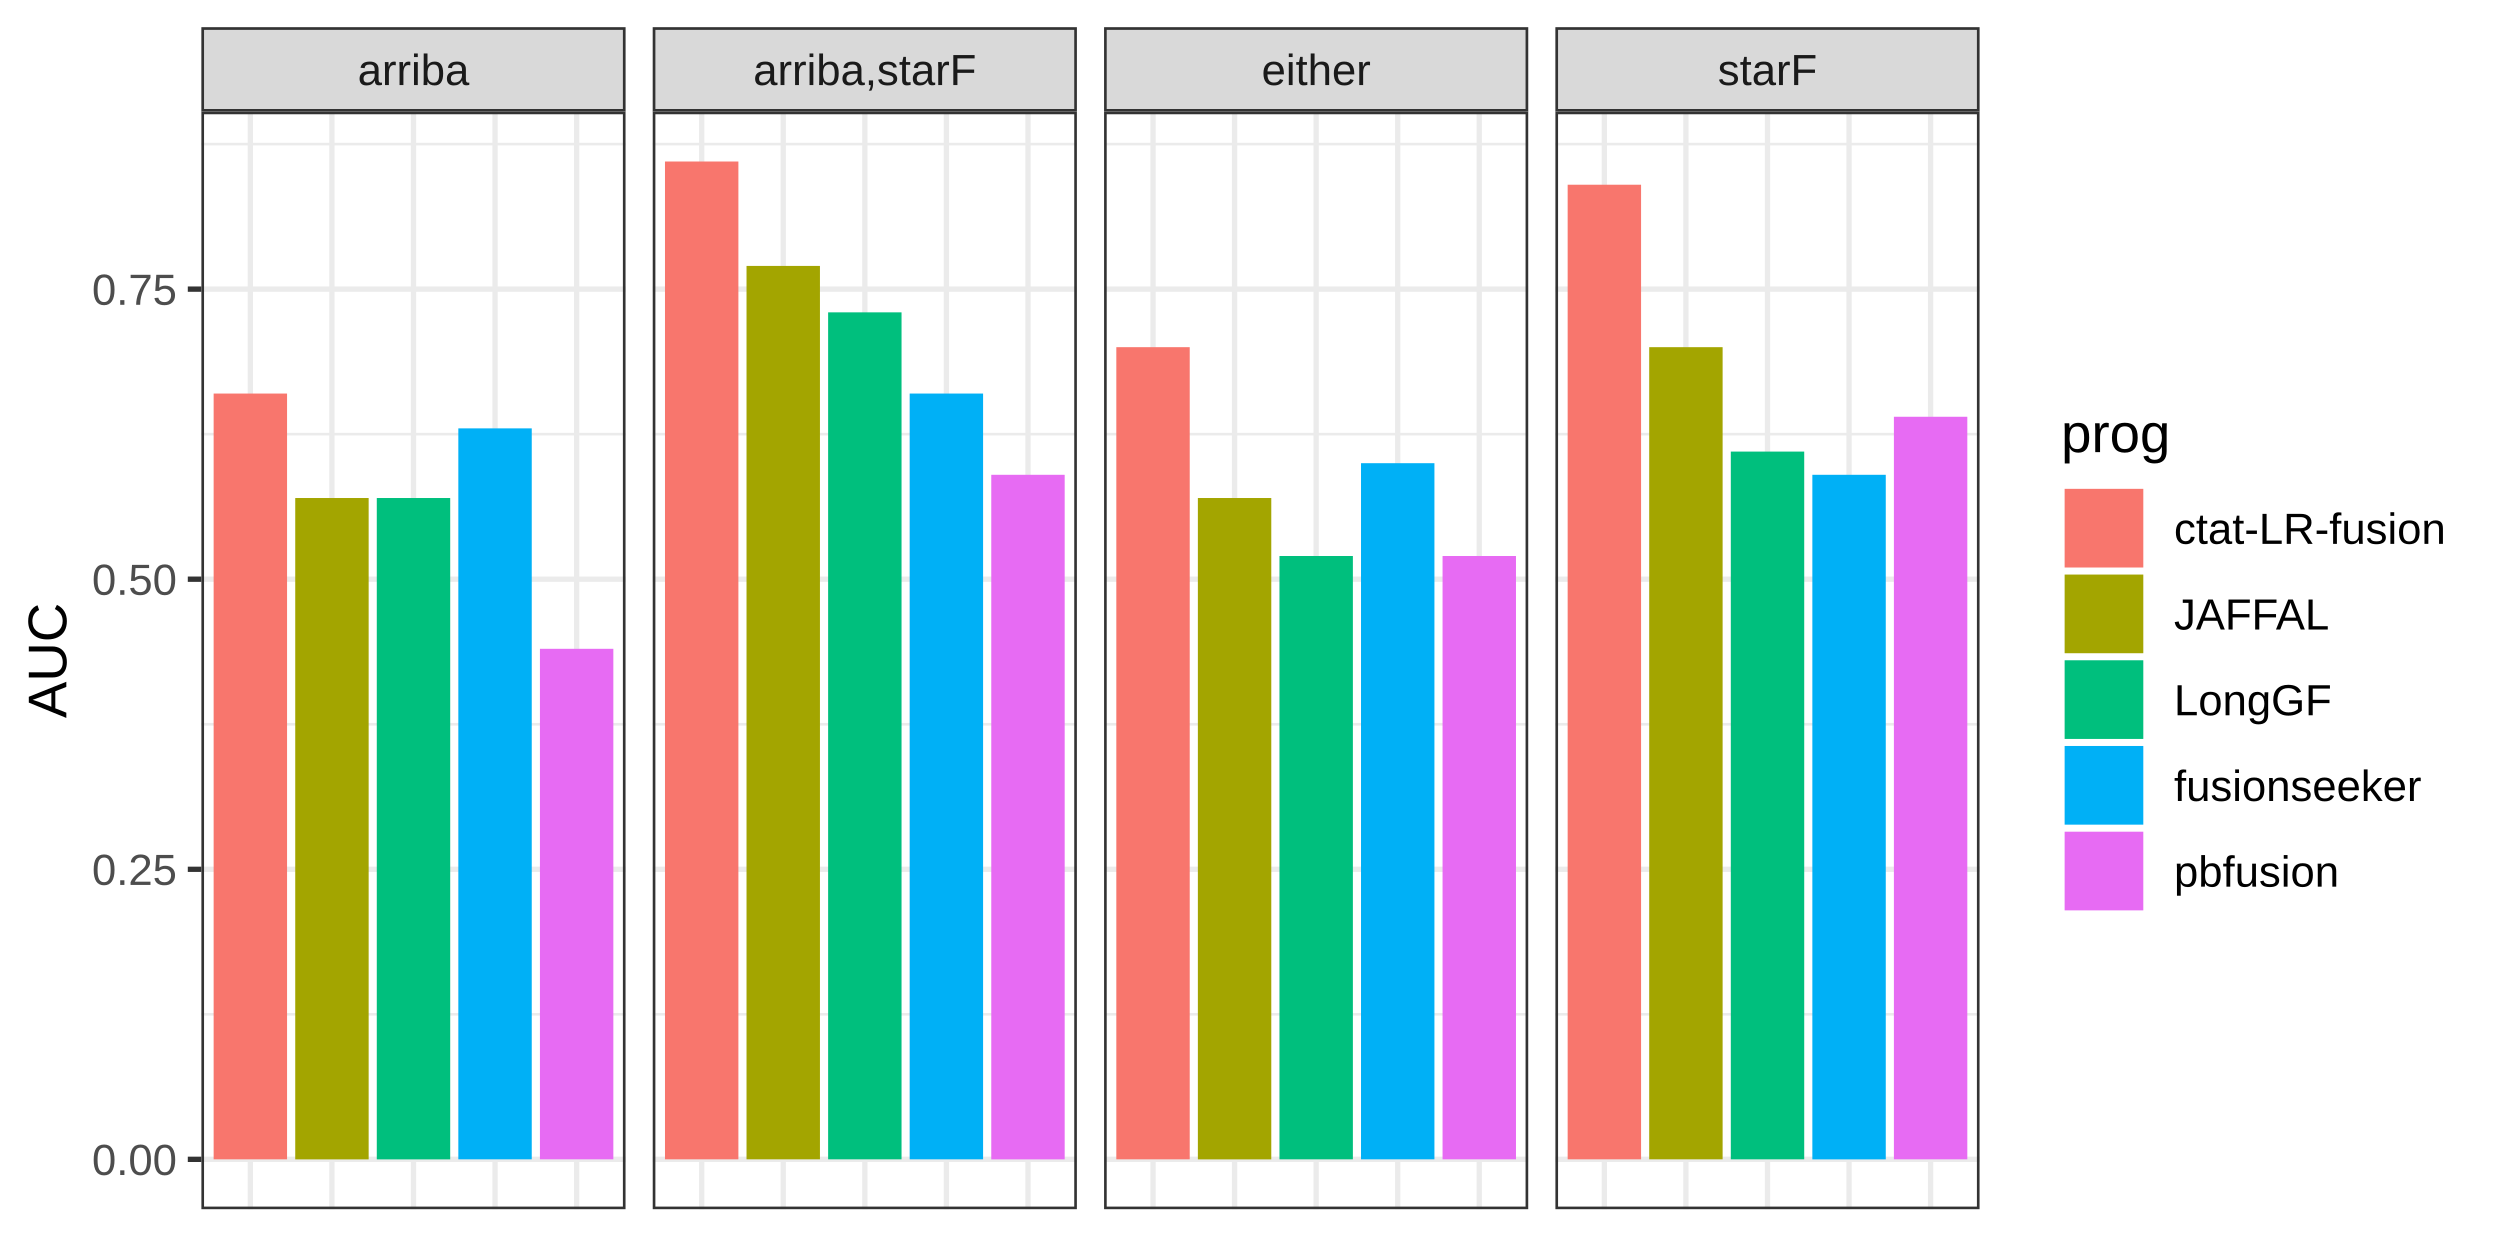
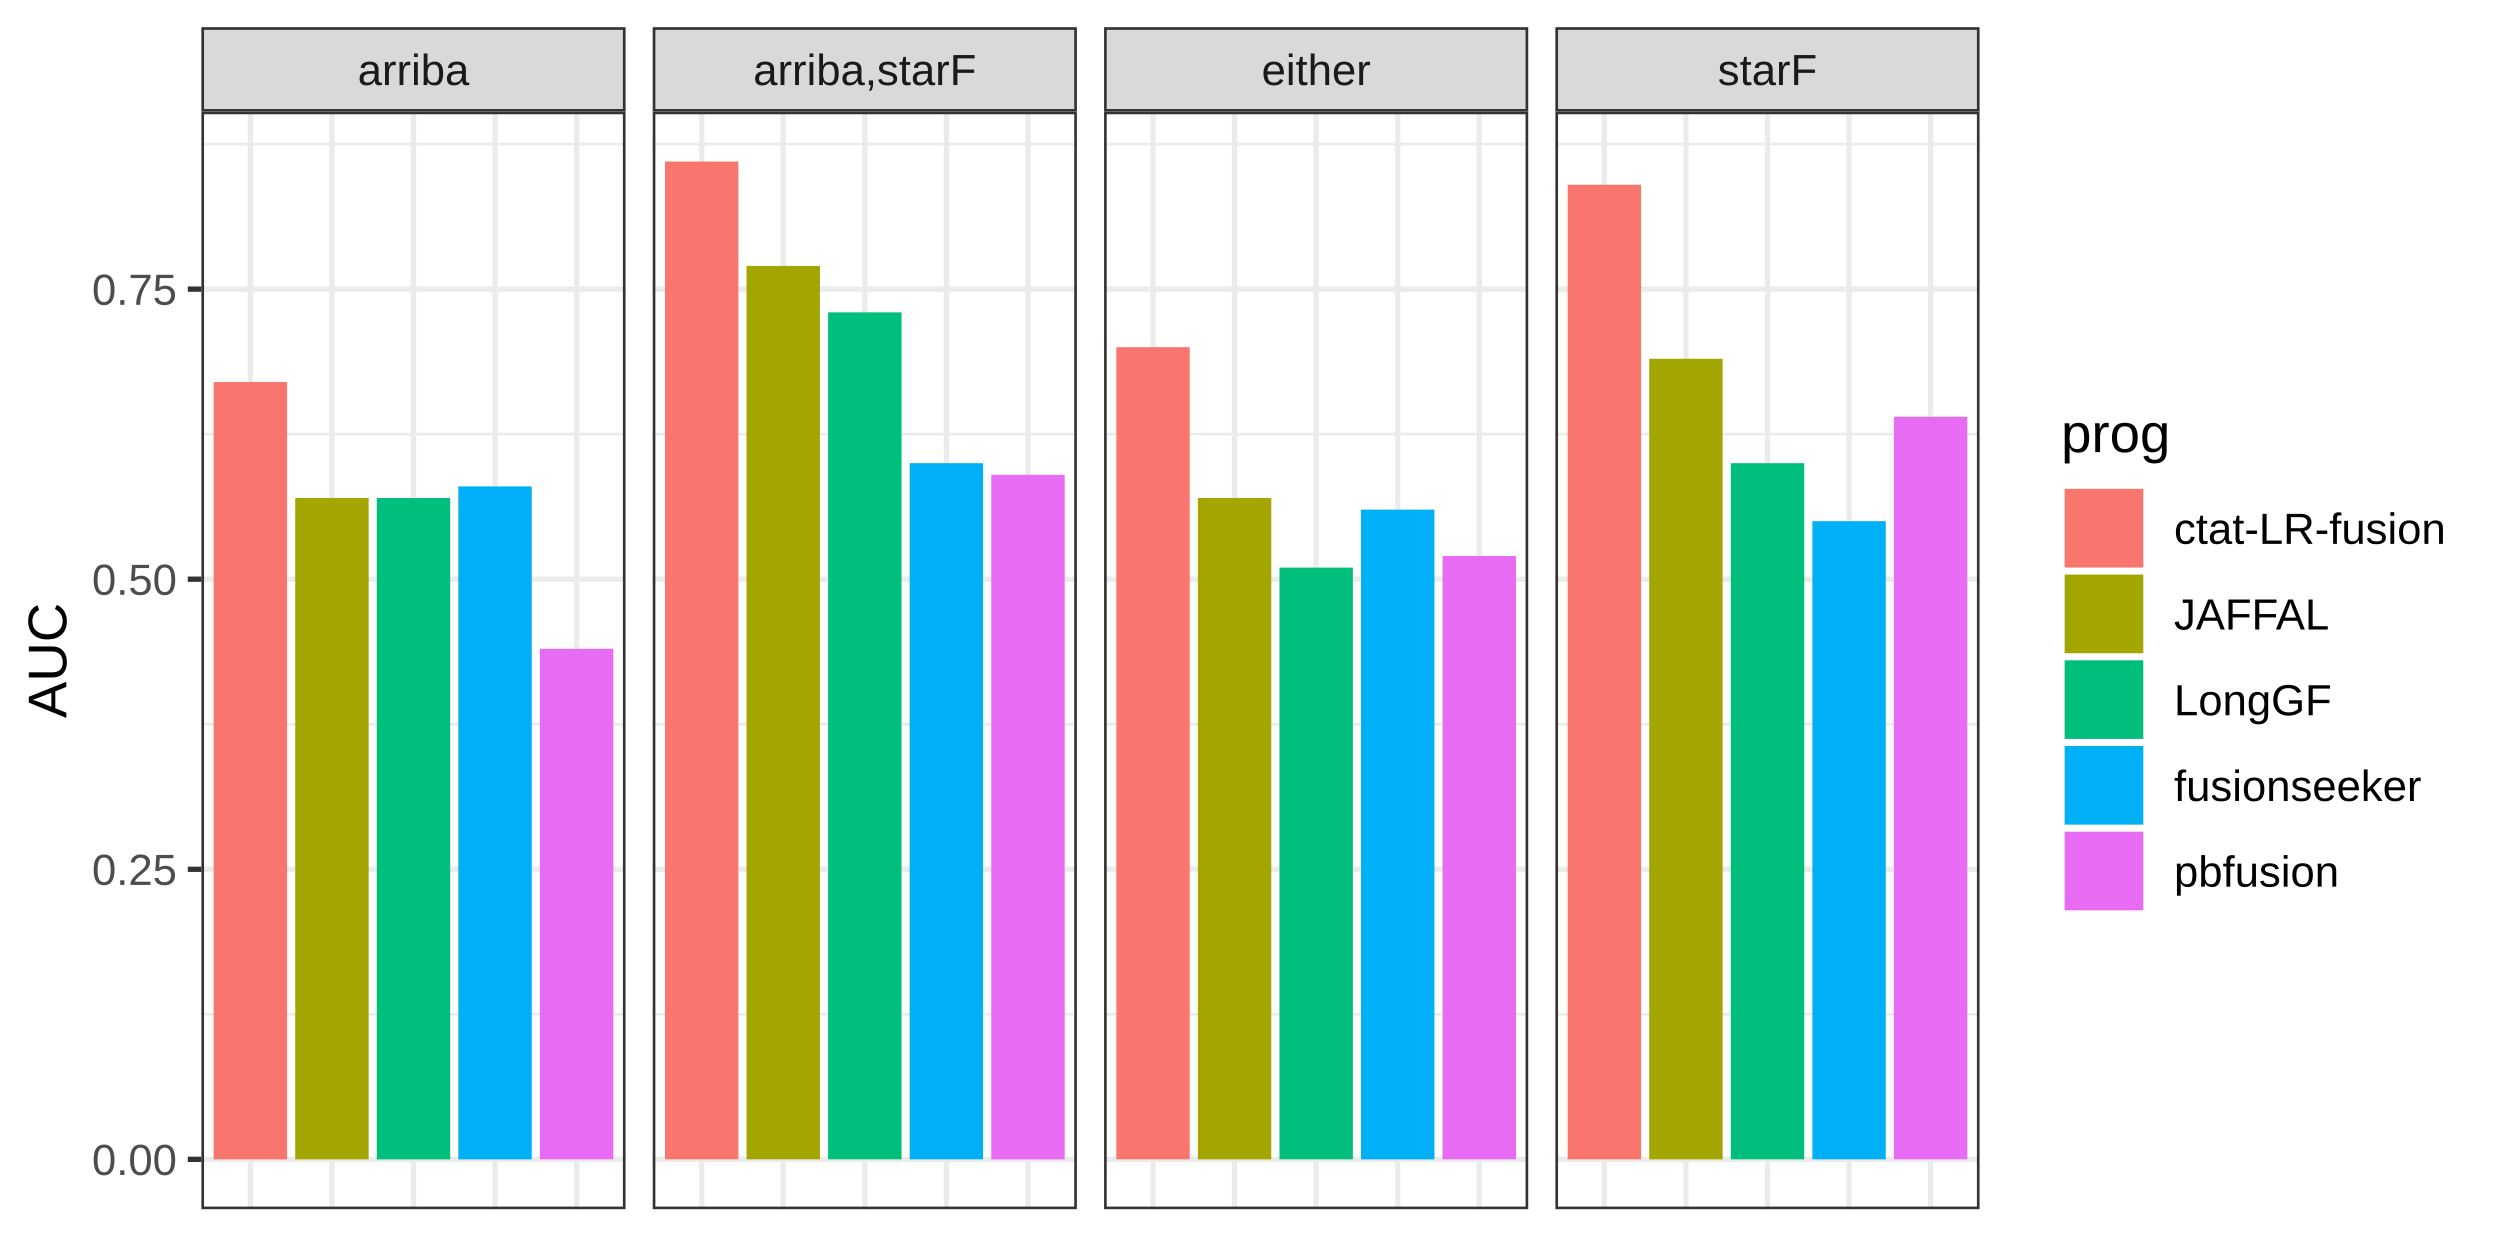
<svg xmlns="http://www.w3.org/2000/svg" class="svglite" width="504.00pt" height="252.00pt" viewBox="0 0 504.00 252.00">
  <defs>
    <style type="text/css">
    .svglite line, .svglite polyline, .svglite polygon, .svglite path, .svglite rect, .svglite circle {
      fill: none;
      stroke: #000000;
      stroke-linecap: round;
      stroke-linejoin: round;
      stroke-miterlimit: 10.00;
    }
    .svglite text {
      white-space: pre;
    }
  </style>
  </defs>
  <rect width="100%" height="100%" style="stroke: none; fill: #FFFFFF;" />
  <defs>
    <clipPath id="cpMC4wMHw1MDQuMDB8MC4wMHwyNTIuMDA=">
      <rect x="0.00" y="0.00" width="504.00" height="252.00" />
    </clipPath>
  </defs>
  <g clip-path="url(#cpMC4wMHw1MDQuMDB8MC4wMHwyNTIuMDA=)">
    <rect x="0.00" y="0.00" width="504.00" height="252.00" style="stroke-width: 1.07; stroke: #FFFFFF; fill: #FFFFFF;" />
  </g>
  <defs>
    <clipPath id="cpNDAuNjB8MTI2LjExfDIyLjUwfDI0My43OA==">
      <rect x="40.60" y="22.50" width="85.51" height="221.28" />
    </clipPath>
  </defs>
  <g clip-path="url(#cpNDAuNjB8MTI2LjExfDIyLjUwfDI0My43OA==)">
    <rect x="40.60" y="22.50" width="85.51" height="221.28" style="stroke-width: 1.07; stroke: none; fill: #FFFFFF;" />
    <polyline points="40.60,204.48 126.11,204.48 " style="stroke-width: 0.53; stroke: #EBEBEB; stroke-linecap: butt;" />
    <polyline points="40.60,146.01 126.11,146.01 " style="stroke-width: 0.53; stroke: #EBEBEB; stroke-linecap: butt;" />
    <polyline points="40.60,87.53 126.11,87.53 " style="stroke-width: 0.53; stroke: #EBEBEB; stroke-linecap: butt;" />
    <polyline points="40.60,29.05 126.11,29.05 " style="stroke-width: 0.53; stroke: #EBEBEB; stroke-linecap: butt;" />
    <polyline points="40.60,233.72 126.11,233.72 " style="stroke-width: 1.07; stroke: #EBEBEB; stroke-linecap: butt;" />
    <polyline points="40.60,175.25 126.11,175.25 " style="stroke-width: 1.07; stroke: #EBEBEB; stroke-linecap: butt;" />
    <polyline points="40.60,116.77 126.11,116.77 " style="stroke-width: 1.07; stroke: #EBEBEB; stroke-linecap: butt;" />
    <polyline points="40.60,58.29 126.11,58.29 " style="stroke-width: 1.07; stroke: #EBEBEB; stroke-linecap: butt;" />
    <polyline points="50.47,243.78 50.47,22.50 " style="stroke-width: 1.07; stroke: #EBEBEB; stroke-linecap: butt;" />
    <polyline points="66.91,243.78 66.91,22.50 " style="stroke-width: 1.07; stroke: #EBEBEB; stroke-linecap: butt;" />
    <polyline points="83.36,243.78 83.36,22.50 " style="stroke-width: 1.07; stroke: #EBEBEB; stroke-linecap: butt;" />
    <polyline points="99.80,243.78 99.80,22.50 " style="stroke-width: 1.07; stroke: #EBEBEB; stroke-linecap: butt;" />
    <polyline points="116.25,243.78 116.25,22.50 " style="stroke-width: 1.07; stroke: #EBEBEB; stroke-linecap: butt;" />
-     <rect x="43.07" y="79.34" width="14.80" height="154.38" style="stroke-width: 1.07; stroke: none; stroke-linecap: butt; stroke-linejoin: miter; fill: #F8766D;" />
-     <rect x="92.40" y="86.36" width="14.80" height="147.36" style="stroke-width: 1.07; stroke: none; stroke-linecap: butt; stroke-linejoin: miter; fill: #00B0F6;" />
+     <rect x="43.07" y="77.01" width="14.80" height="156.72" style="stroke-width: 1.07; stroke: none; stroke-linecap: butt; stroke-linejoin: miter; fill: #F8766D;" />
+     <rect x="92.40" y="98.06" width="14.80" height="135.67" style="stroke-width: 1.07; stroke: none; stroke-linecap: butt; stroke-linejoin: miter; fill: #00B0F6;" />
    <rect x="59.52" y="100.40" width="14.80" height="133.33" style="stroke-width: 1.07; stroke: none; stroke-linecap: butt; stroke-linejoin: miter; fill: #A3A500;" />
    <rect x="75.96" y="100.40" width="14.80" height="133.33" style="stroke-width: 1.07; stroke: none; stroke-linecap: butt; stroke-linejoin: miter; fill: #00BF7D;" />
    <rect x="108.85" y="130.80" width="14.80" height="102.92" style="stroke-width: 1.07; stroke: none; stroke-linecap: butt; stroke-linejoin: miter; fill: #E76BF3;" />
    <rect x="40.60" y="22.50" width="85.51" height="221.28" style="stroke-width: 1.07; stroke: #333333;" />
  </g>
  <g clip-path="url(#cpMC4wMHw1MDQuMDB8MC4wMHwyNTIuMDA=)">
</g>
  <defs>
    <clipPath id="cpMTMxLjU5fDIxNy4xMHwyMi41MHwyNDMuNzg=">
      <rect x="131.59" y="22.50" width="85.51" height="221.28" />
    </clipPath>
  </defs>
  <g clip-path="url(#cpMTMxLjU5fDIxNy4xMHwyMi41MHwyNDMuNzg=)">
    <rect x="131.59" y="22.50" width="85.51" height="221.28" style="stroke-width: 1.07; stroke: none; fill: #FFFFFF;" />
    <polyline points="131.59,204.48 217.10,204.48 " style="stroke-width: 0.53; stroke: #EBEBEB; stroke-linecap: butt;" />
    <polyline points="131.59,146.01 217.10,146.01 " style="stroke-width: 0.53; stroke: #EBEBEB; stroke-linecap: butt;" />
    <polyline points="131.59,87.53 217.10,87.53 " style="stroke-width: 0.53; stroke: #EBEBEB; stroke-linecap: butt;" />
    <polyline points="131.59,29.05 217.10,29.05 " style="stroke-width: 0.53; stroke: #EBEBEB; stroke-linecap: butt;" />
    <polyline points="131.59,233.72 217.10,233.72 " style="stroke-width: 1.07; stroke: #EBEBEB; stroke-linecap: butt;" />
    <polyline points="131.59,175.25 217.10,175.25 " style="stroke-width: 1.07; stroke: #EBEBEB; stroke-linecap: butt;" />
    <polyline points="131.59,116.77 217.10,116.77 " style="stroke-width: 1.07; stroke: #EBEBEB; stroke-linecap: butt;" />
    <polyline points="131.59,58.29 217.10,58.29 " style="stroke-width: 1.07; stroke: #EBEBEB; stroke-linecap: butt;" />
    <polyline points="141.46,243.78 141.46,22.50 " style="stroke-width: 1.07; stroke: #EBEBEB; stroke-linecap: butt;" />
    <polyline points="157.90,243.78 157.90,22.50 " style="stroke-width: 1.07; stroke: #EBEBEB; stroke-linecap: butt;" />
    <polyline points="174.35,243.78 174.35,22.50 " style="stroke-width: 1.07; stroke: #EBEBEB; stroke-linecap: butt;" />
    <polyline points="190.79,243.78 190.79,22.50 " style="stroke-width: 1.07; stroke: #EBEBEB; stroke-linecap: butt;" />
    <polyline points="207.24,243.78 207.24,22.50 " style="stroke-width: 1.07; stroke: #EBEBEB; stroke-linecap: butt;" />
    <rect x="134.06" y="32.56" width="14.80" height="201.16" style="stroke-width: 1.07; stroke: none; stroke-linecap: butt; stroke-linejoin: miter; fill: #F8766D;" />
    <rect x="150.50" y="53.61" width="14.80" height="180.11" style="stroke-width: 1.07; stroke: none; stroke-linecap: butt; stroke-linejoin: miter; fill: #A3A500;" />
    <rect x="166.95" y="62.97" width="14.80" height="170.75" style="stroke-width: 1.07; stroke: none; stroke-linecap: butt; stroke-linejoin: miter; fill: #00BF7D;" />
-     <rect x="183.39" y="79.34" width="14.80" height="154.38" style="stroke-width: 1.07; stroke: none; stroke-linecap: butt; stroke-linejoin: miter; fill: #00B0F6;" />
+     <rect x="183.39" y="93.38" width="14.80" height="140.34" style="stroke-width: 1.07; stroke: none; stroke-linecap: butt; stroke-linejoin: miter; fill: #00B0F6;" />
    <rect x="199.84" y="95.72" width="14.80" height="138.01" style="stroke-width: 1.07; stroke: none; stroke-linecap: butt; stroke-linejoin: miter; fill: #E76BF3;" />
    <rect x="131.59" y="22.50" width="85.51" height="221.28" style="stroke-width: 1.07; stroke: #333333;" />
  </g>
  <g clip-path="url(#cpMC4wMHw1MDQuMDB8MC4wMHwyNTIuMDA=)">
</g>
  <defs>
    <clipPath id="cpMjIyLjU4fDMwOC4wOXwyMi41MHwyNDMuNzg=">
      <rect x="222.58" y="22.50" width="85.51" height="221.28" />
    </clipPath>
  </defs>
  <g clip-path="url(#cpMjIyLjU4fDMwOC4wOXwyMi41MHwyNDMuNzg=)">
    <rect x="222.58" y="22.50" width="85.51" height="221.28" style="stroke-width: 1.07; stroke: none; fill: #FFFFFF;" />
    <polyline points="222.58,204.48 308.09,204.48 " style="stroke-width: 0.53; stroke: #EBEBEB; stroke-linecap: butt;" />
    <polyline points="222.58,146.01 308.09,146.01 " style="stroke-width: 0.53; stroke: #EBEBEB; stroke-linecap: butt;" />
    <polyline points="222.58,87.53 308.09,87.53 " style="stroke-width: 0.53; stroke: #EBEBEB; stroke-linecap: butt;" />
    <polyline points="222.58,29.05 308.09,29.05 " style="stroke-width: 0.53; stroke: #EBEBEB; stroke-linecap: butt;" />
    <polyline points="222.58,233.72 308.09,233.72 " style="stroke-width: 1.07; stroke: #EBEBEB; stroke-linecap: butt;" />
    <polyline points="222.58,175.25 308.09,175.25 " style="stroke-width: 1.07; stroke: #EBEBEB; stroke-linecap: butt;" />
    <polyline points="222.58,116.77 308.09,116.77 " style="stroke-width: 1.07; stroke: #EBEBEB; stroke-linecap: butt;" />
    <polyline points="222.58,58.29 308.09,58.29 " style="stroke-width: 1.07; stroke: #EBEBEB; stroke-linecap: butt;" />
    <polyline points="232.45,243.78 232.45,22.50 " style="stroke-width: 1.07; stroke: #EBEBEB; stroke-linecap: butt;" />
    <polyline points="248.89,243.78 248.89,22.50 " style="stroke-width: 1.07; stroke: #EBEBEB; stroke-linecap: butt;" />
    <polyline points="265.34,243.78 265.34,22.50 " style="stroke-width: 1.07; stroke: #EBEBEB; stroke-linecap: butt;" />
    <polyline points="281.78,243.78 281.78,22.50 " style="stroke-width: 1.07; stroke: #EBEBEB; stroke-linecap: butt;" />
    <polyline points="298.22,243.78 298.22,22.50 " style="stroke-width: 1.07; stroke: #EBEBEB; stroke-linecap: butt;" />
    <rect x="225.05" y="69.99" width="14.80" height="163.73" style="stroke-width: 1.07; stroke: none; stroke-linecap: butt; stroke-linejoin: miter; fill: #F8766D;" />
-     <rect x="274.38" y="93.38" width="14.80" height="140.34" style="stroke-width: 1.07; stroke: none; stroke-linecap: butt; stroke-linejoin: miter; fill: #00B0F6;" />
    <rect x="241.49" y="100.40" width="14.80" height="133.33" style="stroke-width: 1.07; stroke: none; stroke-linecap: butt; stroke-linejoin: miter; fill: #A3A500;" />
-     <rect x="257.94" y="112.09" width="14.80" height="121.63" style="stroke-width: 1.07; stroke: none; stroke-linecap: butt; stroke-linejoin: miter; fill: #00BF7D;" />
+     <rect x="274.38" y="102.74" width="14.80" height="130.99" style="stroke-width: 1.07; stroke: none; stroke-linecap: butt; stroke-linejoin: miter; fill: #00B0F6;" />
    <rect x="290.82" y="112.09" width="14.80" height="121.63" style="stroke-width: 1.07; stroke: none; stroke-linecap: butt; stroke-linejoin: miter; fill: #E76BF3;" />
+     <rect x="257.94" y="114.43" width="14.80" height="119.29" style="stroke-width: 1.07; stroke: none; stroke-linecap: butt; stroke-linejoin: miter; fill: #00BF7D;" />
    <rect x="222.58" y="22.50" width="85.51" height="221.28" style="stroke-width: 1.07; stroke: #333333;" />
  </g>
  <g clip-path="url(#cpMC4wMHw1MDQuMDB8MC4wMHwyNTIuMDA=)">
</g>
  <defs>
    <clipPath id="cpMzEzLjU3fDM5OS4wOHwyMi41MHwyNDMuNzg=">
      <rect x="313.57" y="22.50" width="85.51" height="221.28" />
    </clipPath>
  </defs>
  <g clip-path="url(#cpMzEzLjU3fDM5OS4wOHwyMi41MHwyNDMuNzg=)">
    <rect x="313.57" y="22.50" width="85.51" height="221.28" style="stroke-width: 1.07; stroke: none; fill: #FFFFFF;" />
    <polyline points="313.57,204.48 399.08,204.48 " style="stroke-width: 0.53; stroke: #EBEBEB; stroke-linecap: butt;" />
    <polyline points="313.57,146.01 399.08,146.01 " style="stroke-width: 0.53; stroke: #EBEBEB; stroke-linecap: butt;" />
    <polyline points="313.57,87.53 399.08,87.53 " style="stroke-width: 0.53; stroke: #EBEBEB; stroke-linecap: butt;" />
    <polyline points="313.57,29.05 399.08,29.05 " style="stroke-width: 0.53; stroke: #EBEBEB; stroke-linecap: butt;" />
    <polyline points="313.57,233.72 399.08,233.72 " style="stroke-width: 1.07; stroke: #EBEBEB; stroke-linecap: butt;" />
    <polyline points="313.57,175.25 399.08,175.25 " style="stroke-width: 1.07; stroke: #EBEBEB; stroke-linecap: butt;" />
    <polyline points="313.57,116.77 399.08,116.77 " style="stroke-width: 1.07; stroke: #EBEBEB; stroke-linecap: butt;" />
    <polyline points="313.57,58.29 399.08,58.29 " style="stroke-width: 1.07; stroke: #EBEBEB; stroke-linecap: butt;" />
    <polyline points="323.44,243.78 323.44,22.50 " style="stroke-width: 1.07; stroke: #EBEBEB; stroke-linecap: butt;" />
    <polyline points="339.88,243.78 339.88,22.50 " style="stroke-width: 1.07; stroke: #EBEBEB; stroke-linecap: butt;" />
    <polyline points="356.33,243.78 356.33,22.50 " style="stroke-width: 1.07; stroke: #EBEBEB; stroke-linecap: butt;" />
    <polyline points="372.77,243.78 372.77,22.50 " style="stroke-width: 1.07; stroke: #EBEBEB; stroke-linecap: butt;" />
    <polyline points="389.21,243.78 389.21,22.50 " style="stroke-width: 1.07; stroke: #EBEBEB; stroke-linecap: butt;" />
    <rect x="316.04" y="37.24" width="14.80" height="196.48" style="stroke-width: 1.07; stroke: none; stroke-linecap: butt; stroke-linejoin: miter; fill: #F8766D;" />
-     <rect x="332.48" y="69.99" width="14.80" height="163.73" style="stroke-width: 1.07; stroke: none; stroke-linecap: butt; stroke-linejoin: miter; fill: #A3A500;" />
+     <rect x="332.48" y="72.33" width="14.80" height="161.40" style="stroke-width: 1.07; stroke: none; stroke-linecap: butt; stroke-linejoin: miter; fill: #A3A500;" />
    <rect x="381.81" y="84.02" width="14.80" height="149.70" style="stroke-width: 1.07; stroke: none; stroke-linecap: butt; stroke-linejoin: miter; fill: #E76BF3;" />
-     <rect x="348.93" y="91.04" width="14.80" height="142.68" style="stroke-width: 1.07; stroke: none; stroke-linecap: butt; stroke-linejoin: miter; fill: #00BF7D;" />
-     <rect x="365.37" y="95.72" width="14.80" height="138.01" style="stroke-width: 1.07; stroke: none; stroke-linecap: butt; stroke-linejoin: miter; fill: #00B0F6;" />
+     <rect x="348.93" y="93.38" width="14.80" height="140.34" style="stroke-width: 1.07; stroke: none; stroke-linecap: butt; stroke-linejoin: miter; fill: #00BF7D;" />
+     <rect x="365.37" y="105.07" width="14.80" height="128.65" style="stroke-width: 1.07; stroke: none; stroke-linecap: butt; stroke-linejoin: miter; fill: #00B0F6;" />
    <rect x="313.57" y="22.50" width="85.51" height="221.28" style="stroke-width: 1.07; stroke: #333333;" />
  </g>
  <g clip-path="url(#cpMC4wMHw1MDQuMDB8MC4wMHwyNTIuMDA=)">
</g>
  <defs>
    <clipPath id="cpNDAuNjB8MTI2LjExfDUuNDh8MjIuNTA=">
      <rect x="40.60" y="5.48" width="85.51" height="17.03" />
    </clipPath>
  </defs>
  <g clip-path="url(#cpNDAuNjB8MTI2LjExfDUuNDh8MjIuNTA=)">
    <rect x="40.60" y="5.48" width="85.51" height="17.03" style="stroke-width: 1.07; stroke: #333333; fill: #D9D9D9;" />
    <text x="83.36" y="17.15" text-anchor="middle" style="font-size: 8.80px;fill: #1A1A1A; font-family: &quot;Arial&quot;;" textLength="22.50px" lengthAdjust="spacingAndGlyphs">arriba</text>
  </g>
  <g clip-path="url(#cpMC4wMHw1MDQuMDB8MC4wMHwyNTIuMDA=)">
</g>
  <defs>
    <clipPath id="cpMTMxLjU5fDIxNy4xMHw1LjQ4fDIyLjUw">
      <rect x="131.59" y="5.48" width="85.51" height="17.03" />
    </clipPath>
  </defs>
  <g clip-path="url(#cpMTMxLjU5fDIxNy4xMHw1LjQ4fDIyLjUw)">
    <rect x="131.59" y="5.48" width="85.51" height="17.03" style="stroke-width: 1.07; stroke: #333333; fill: #D9D9D9;" />
    <text x="174.35" y="17.15" text-anchor="middle" style="font-size: 8.80px;fill: #1A1A1A; font-family: &quot;Arial&quot;;" textLength="44.98px" lengthAdjust="spacingAndGlyphs">arriba,starF</text>
  </g>
  <g clip-path="url(#cpMC4wMHw1MDQuMDB8MC4wMHwyNTIuMDA=)">
</g>
  <defs>
    <clipPath id="cpMjIyLjU4fDMwOC4wOXw1LjQ4fDIyLjUw">
      <rect x="222.58" y="5.48" width="85.51" height="17.03" />
    </clipPath>
  </defs>
  <g clip-path="url(#cpMjIyLjU4fDMwOC4wOXw1LjQ4fDIyLjUw)">
    <rect x="222.58" y="5.48" width="85.51" height="17.03" style="stroke-width: 1.07; stroke: #333333; fill: #D9D9D9;" />
    <text x="265.34" y="17.15" text-anchor="middle" style="font-size: 8.80px;fill: #1A1A1A; font-family: &quot;Arial&quot;;" textLength="22.01px" lengthAdjust="spacingAndGlyphs">either</text>
  </g>
  <g clip-path="url(#cpMC4wMHw1MDQuMDB8MC4wMHwyNTIuMDA=)">
</g>
  <defs>
    <clipPath id="cpMzEzLjU3fDM5OS4wOHw1LjQ4fDIyLjUw">
      <rect x="313.57" y="5.48" width="85.51" height="17.03" />
    </clipPath>
  </defs>
  <g clip-path="url(#cpMzEzLjU3fDM5OS4wOHw1LjQ4fDIyLjUw)">
    <rect x="313.57" y="5.48" width="85.51" height="17.03" style="stroke-width: 1.07; stroke: #333333; fill: #D9D9D9;" />
    <text x="356.33" y="17.15" text-anchor="middle" style="font-size: 8.80px;fill: #1A1A1A; font-family: &quot;Arial&quot;;" textLength="20.04px" lengthAdjust="spacingAndGlyphs">starF</text>
  </g>
  <g clip-path="url(#cpMC4wMHw1MDQuMDB8MC4wMHwyNTIuMDA=)">
    <text x="35.67" y="236.88" text-anchor="end" style="font-size: 8.80px;fill: #4D4D4D; font-family: &quot;Arial&quot;;" textLength="17.13px" lengthAdjust="spacingAndGlyphs">0.00</text>
    <text x="35.67" y="178.40" text-anchor="end" style="font-size: 8.80px;fill: #4D4D4D; font-family: &quot;Arial&quot;;" textLength="17.13px" lengthAdjust="spacingAndGlyphs">0.25</text>
    <text x="35.67" y="119.92" text-anchor="end" style="font-size: 8.80px;fill: #4D4D4D; font-family: &quot;Arial&quot;;" textLength="17.13px" lengthAdjust="spacingAndGlyphs">0.50</text>
    <text x="35.67" y="61.45" text-anchor="end" style="font-size: 8.80px;fill: #4D4D4D; font-family: &quot;Arial&quot;;" textLength="17.13px" lengthAdjust="spacingAndGlyphs">0.75</text>
    <polyline points="37.86,233.72 40.60,233.72 " style="stroke-width: 1.07; stroke: #333333; stroke-linecap: butt;" />
    <polyline points="37.86,175.25 40.60,175.25 " style="stroke-width: 1.07; stroke: #333333; stroke-linecap: butt;" />
    <polyline points="37.86,116.77 40.60,116.77 " style="stroke-width: 1.07; stroke: #333333; stroke-linecap: butt;" />
    <polyline points="37.86,58.29 40.60,58.29 " style="stroke-width: 1.07; stroke: #333333; stroke-linecap: butt;" />
    <text transform="translate(13.37,133.14) rotate(-90)" text-anchor="middle" style="font-size: 11.00px; font-family: &quot;Arial&quot;;" textLength="23.22px" lengthAdjust="spacingAndGlyphs">AUC</text>
    <rect x="410.04" y="76.56" width="88.48" height="113.16" style="stroke-width: 1.07; stroke: none; fill: #FFFFFF;" />
    <text x="415.52" y="91.15" style="font-size: 11.00px; font-family: &quot;Arial&quot;;" textLength="22.02px" lengthAdjust="spacingAndGlyphs">prog</text>
    <rect x="415.52" y="97.85" width="17.28" height="17.28" style="stroke-width: 1.07; stroke: none; fill: #FFFFFF;" />
    <rect x="416.23" y="98.55" width="15.86" height="15.86" style="stroke-width: 1.07; stroke: none; stroke-linecap: butt; stroke-linejoin: miter; fill: #F8766D;" />
    <rect x="415.52" y="115.13" width="17.28" height="17.28" style="stroke-width: 1.07; stroke: none; fill: #FFFFFF;" />
    <rect x="416.23" y="115.83" width="15.86" height="15.86" style="stroke-width: 1.07; stroke: none; stroke-linecap: butt; stroke-linejoin: miter; fill: #A3A500;" />
    <rect x="415.52" y="132.41" width="17.28" height="17.28" style="stroke-width: 1.07; stroke: none; fill: #FFFFFF;" />
    <rect x="416.23" y="133.11" width="15.86" height="15.86" style="stroke-width: 1.07; stroke: none; stroke-linecap: butt; stroke-linejoin: miter; fill: #00BF7D;" />
    <rect x="415.52" y="149.69" width="17.28" height="17.28" style="stroke-width: 1.07; stroke: none; fill: #FFFFFF;" />
    <rect x="416.23" y="150.39" width="15.86" height="15.86" style="stroke-width: 1.07; stroke: none; stroke-linecap: butt; stroke-linejoin: miter; fill: #00B0F6;" />
    <rect x="415.52" y="166.97" width="17.28" height="17.28" style="stroke-width: 1.07; stroke: none; fill: #FFFFFF;" />
    <rect x="416.23" y="167.67" width="15.86" height="15.86" style="stroke-width: 1.07; stroke: none; stroke-linecap: butt; stroke-linejoin: miter; fill: #E76BF3;" />
    <text x="438.28" y="109.64" style="font-size: 8.80px; font-family: &quot;Arial&quot;;" textLength="54.76px" lengthAdjust="spacingAndGlyphs">ctat-LR-fusion</text>
    <text x="438.28" y="126.92" style="font-size: 8.80px; font-family: &quot;Arial&quot;;" textLength="31.77px" lengthAdjust="spacingAndGlyphs">JAFFAL</text>
    <text x="438.28" y="144.20" style="font-size: 8.80px; font-family: &quot;Arial&quot;;" textLength="31.80px" lengthAdjust="spacingAndGlyphs">LongGF</text>
    <text x="438.28" y="161.48" style="font-size: 8.80px; font-family: &quot;Arial&quot;;" textLength="49.90px" lengthAdjust="spacingAndGlyphs">fusionseeker</text>
    <text x="438.28" y="178.76" style="font-size: 8.80px; font-family: &quot;Arial&quot;;" textLength="33.27px" lengthAdjust="spacingAndGlyphs">pbfusion</text>
  </g>
</svg>
